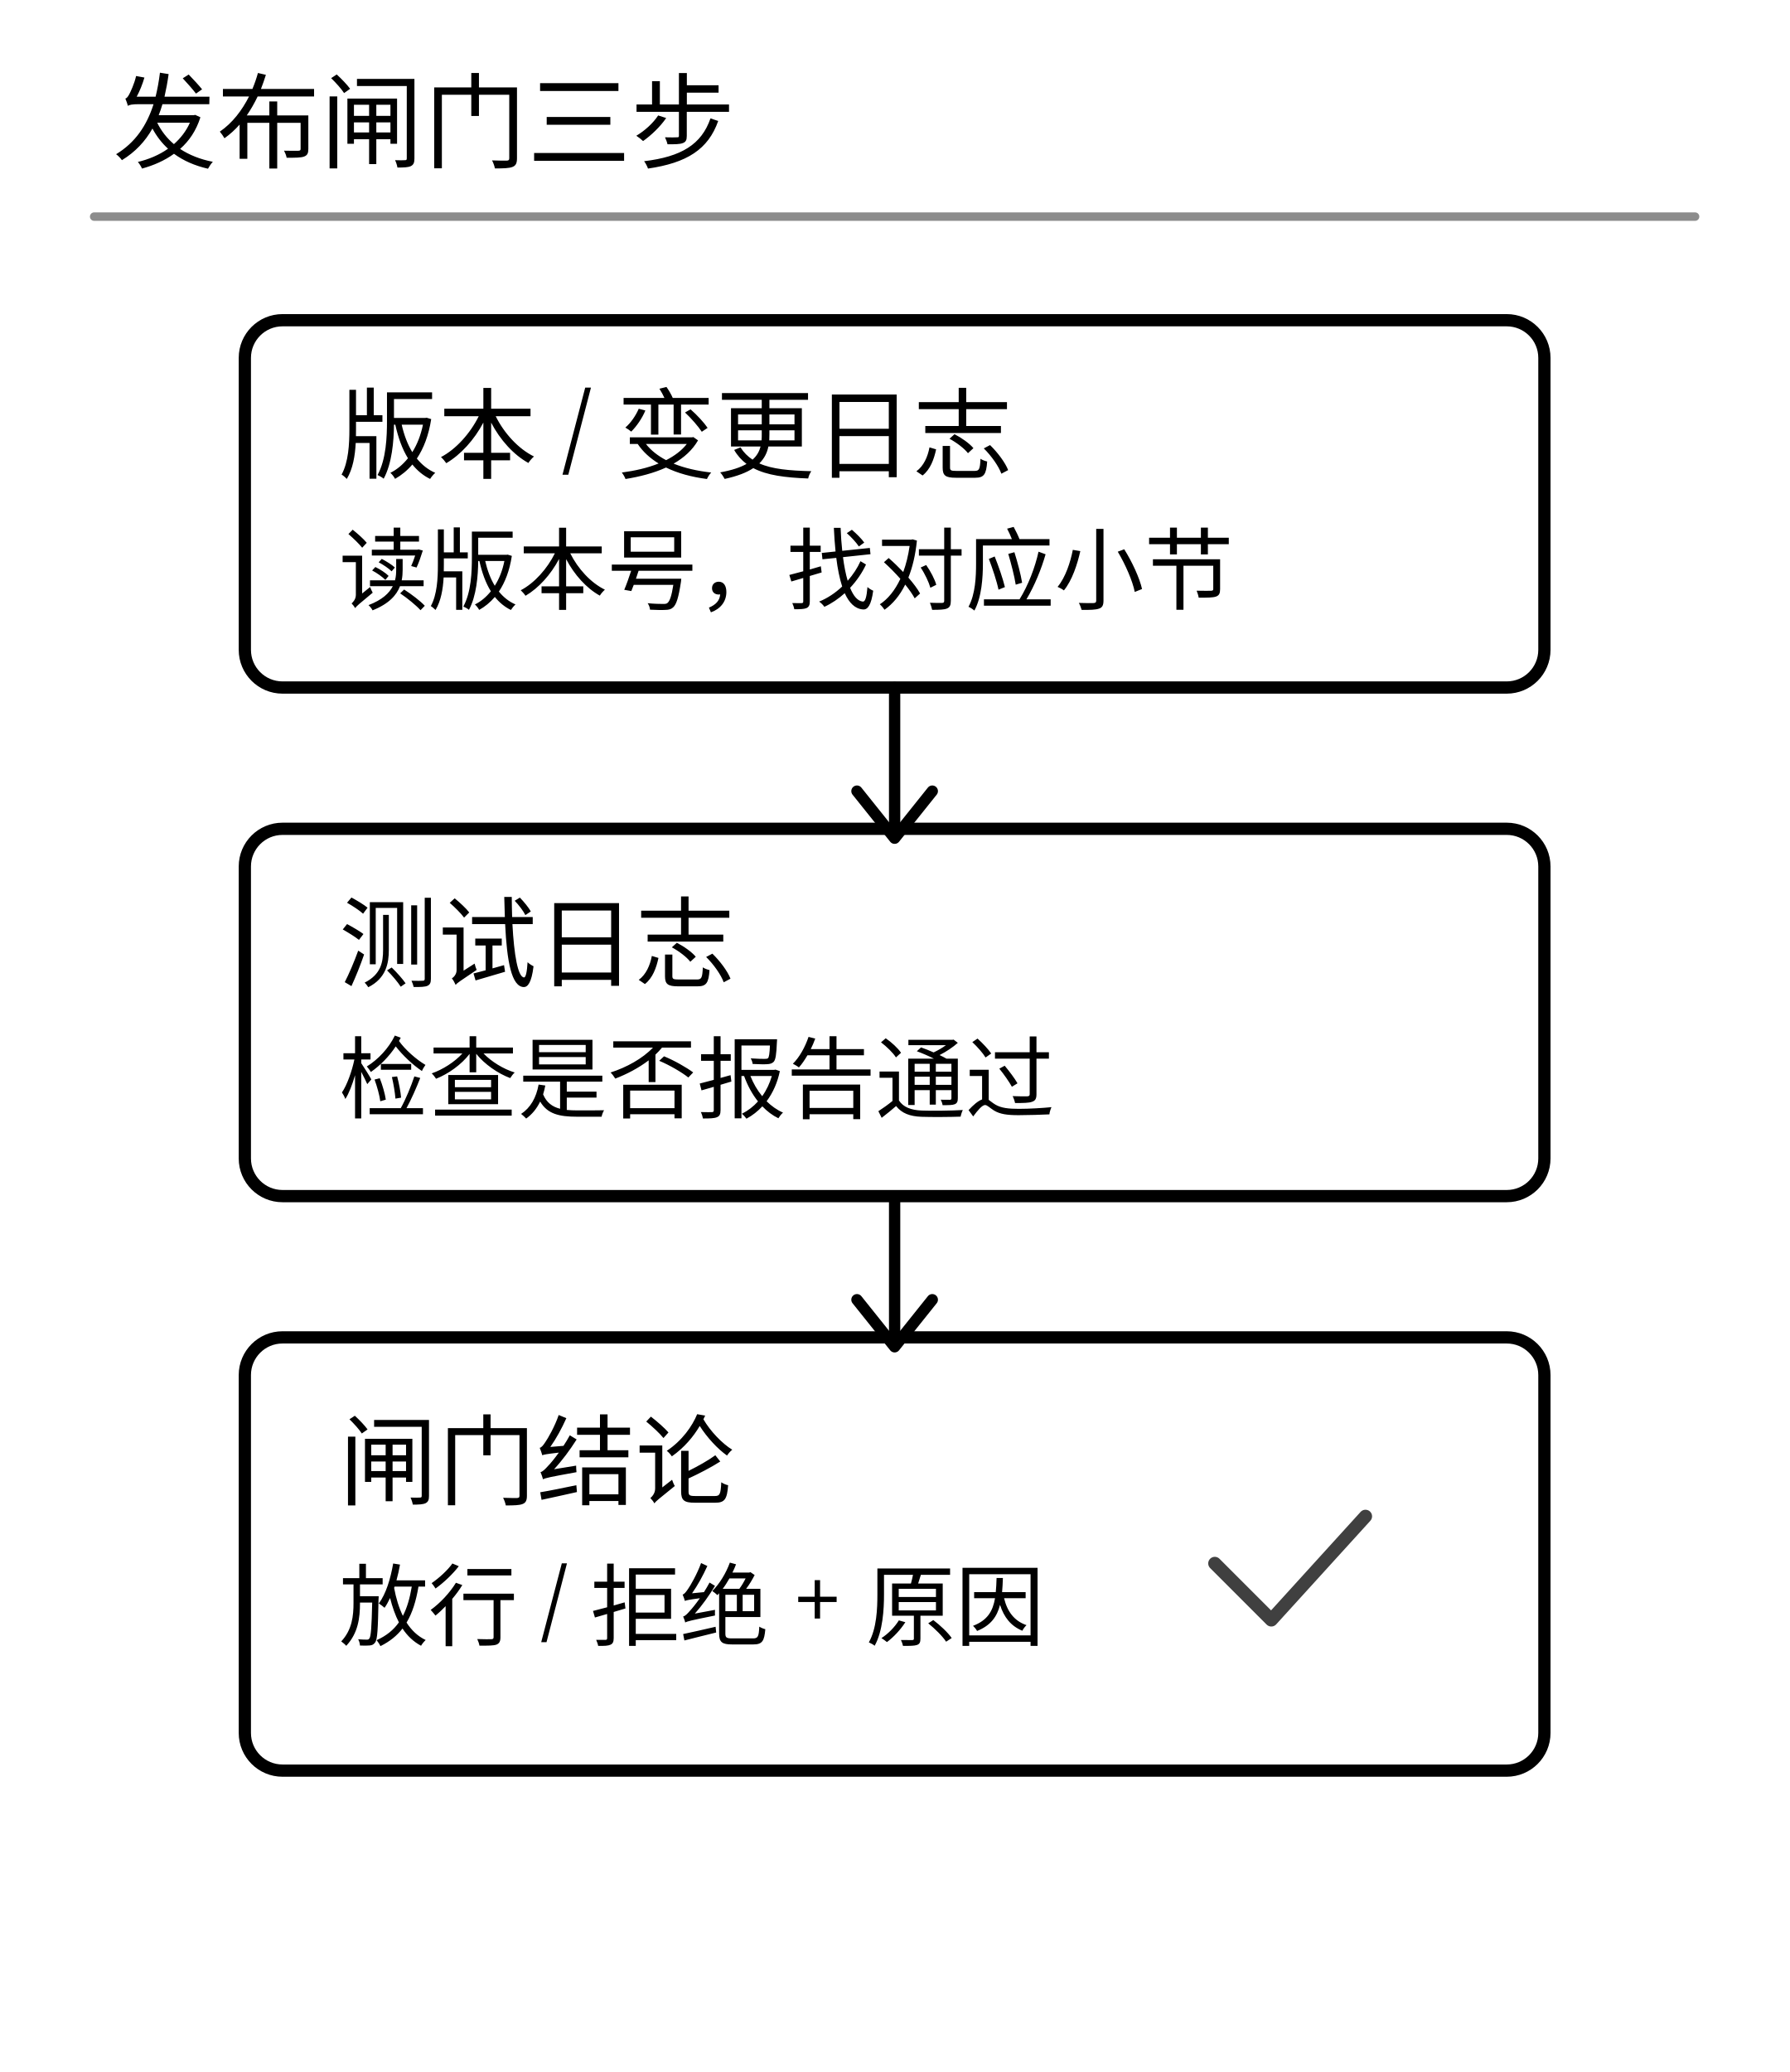
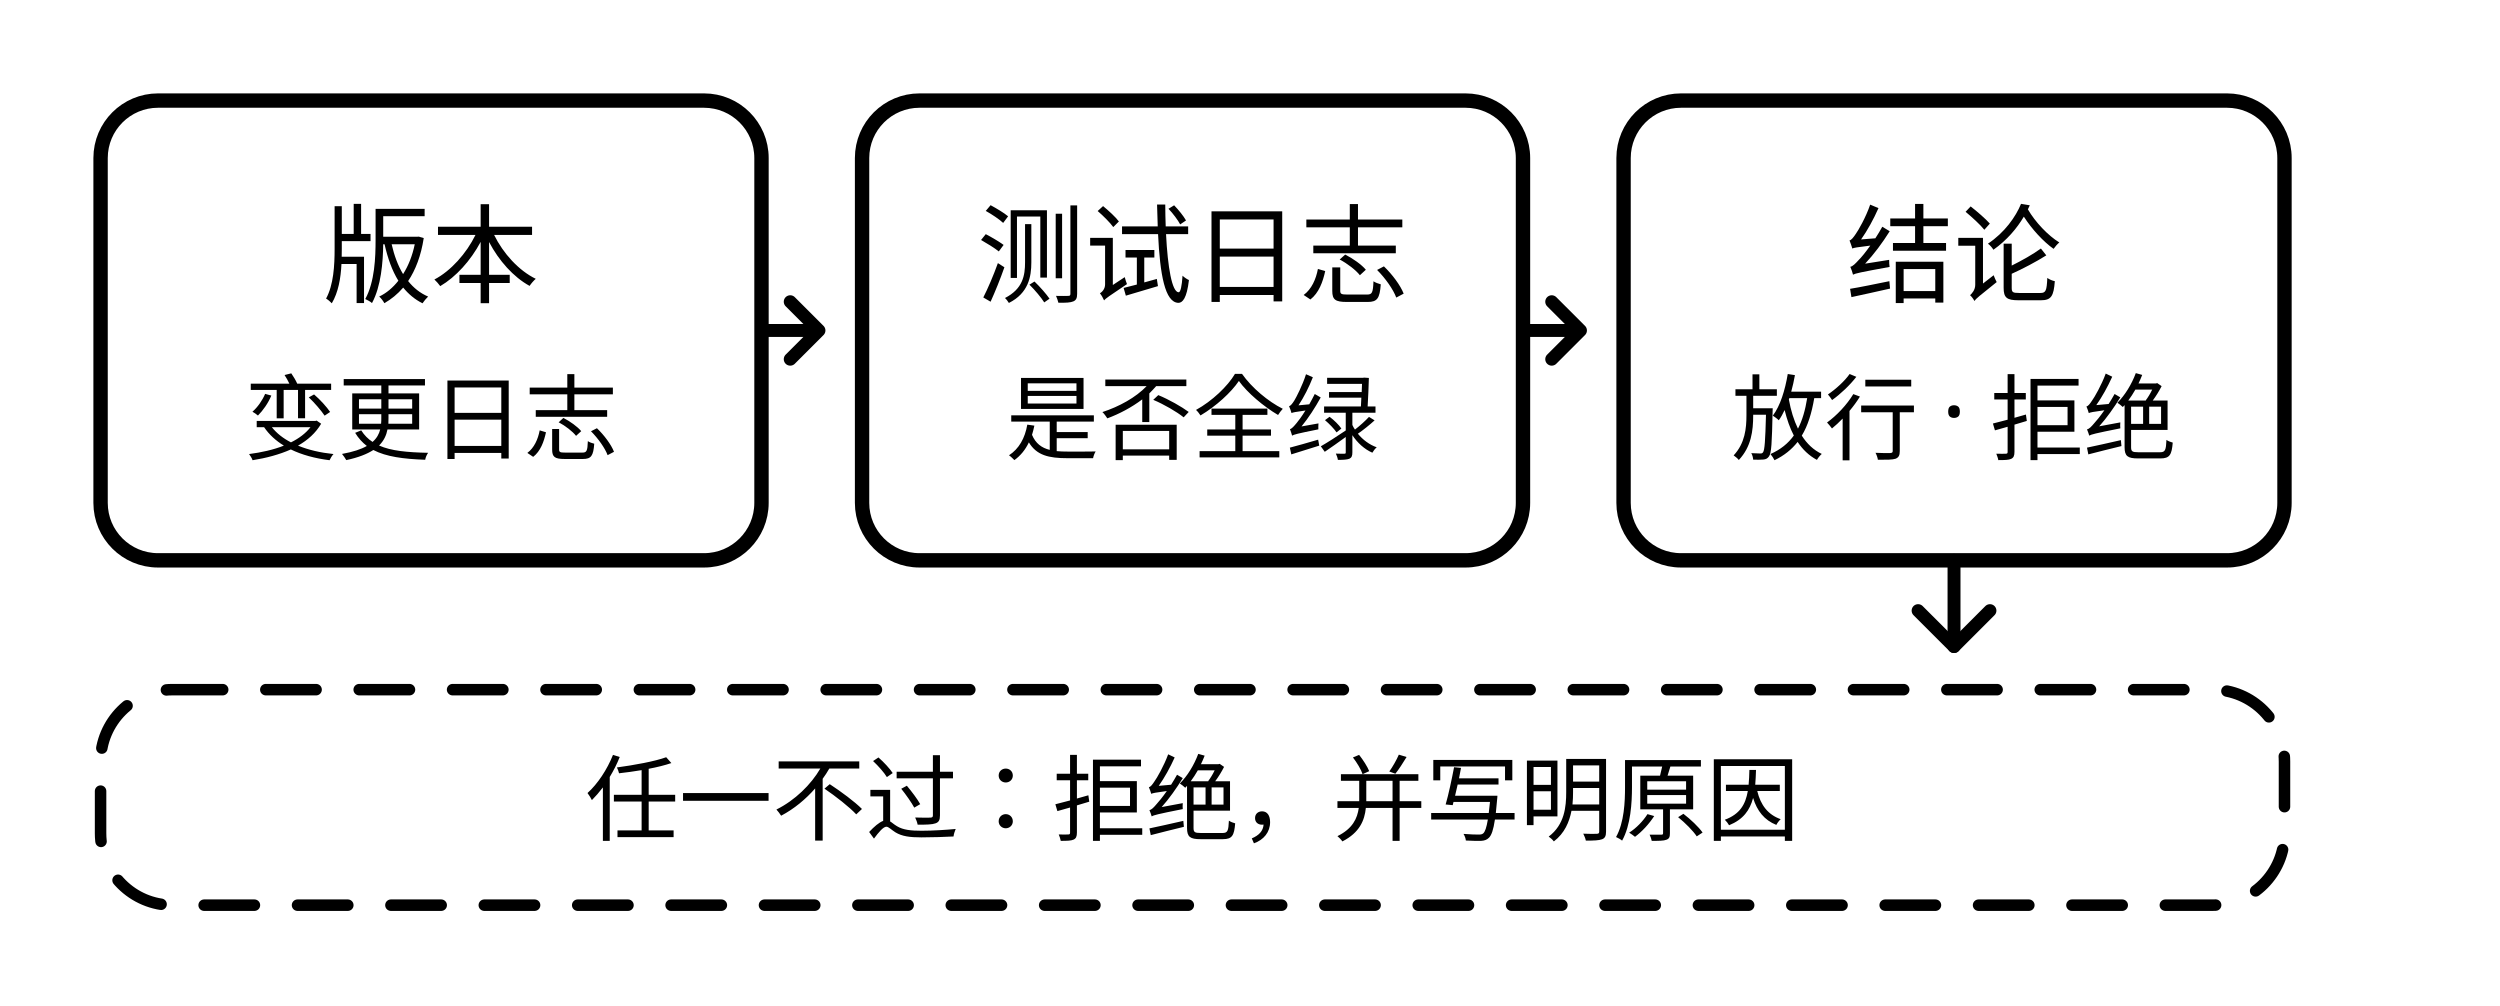
- <svg xmlns="http://www.w3.org/2000/svg" viewBox="0 0 380 440" width="100%" height="auto" fill="none" stroke="currentColor" stroke-width="2.6" stroke-linecap="round" stroke-linejoin="round">
-   <g font-family="serif" fill="currentColor" stroke="none">
-     <text x="24" y="34" font-size="22">发布闸门三步</text>
-     <path d="M20 46h340" fill="none" stroke="currentColor" stroke-width="1.8" opacity=".45" />
-     <rect x="52" y="68" width="276" height="78" rx="8" fill="none" stroke="currentColor" />
-     <text x="72" y="100" font-size="21">版本 / 变更日志</text>
-     <text x="72" y="128" font-size="19">读版本号，找对应小节</text>
-     <path d="M190 146v30" fill="none" stroke="currentColor" stroke-width="2.4" />
-     <path d="m182 168 8 10 8-10" fill="none" stroke="currentColor" stroke-width="2.4" />
-     <rect x="52" y="176" width="276" height="78" rx="8" fill="none" stroke="currentColor" />
-     <text x="72" y="208" font-size="21">测试日志</text>
-     <text x="72" y="236" font-size="19">检查是否报告通过</text>
-     <path d="M190 254v30" fill="none" stroke="currentColor" stroke-width="2.4" />
-     <path d="m182 276 8 10 8-10" fill="none" stroke="currentColor" stroke-width="2.4" />
-     <rect x="52" y="284" width="276" height="92" rx="8" fill="none" stroke="currentColor" />
-     <text x="72" y="318" font-size="21">闸门结论</text>
-     <text x="72" y="348" font-size="19">放行 / 拒绝 + 原因</text>
-     <path d="M258 332l12 12 20-22" fill="none" stroke="currentColor" stroke-width="2.8" opacity=".75" />
+ <svg xmlns="http://www.w3.org/2000/svg" viewBox="0 16 348 140" width="100%" height="auto" fill="none" stroke="currentColor" stroke-width="2" stroke-linecap="round" stroke-linejoin="round">
+   <rect x="14" y="30" width="92" height="64" rx="8" />
+   <rect x="120" y="30" width="92" height="64" rx="8" />
+   <rect x="226" y="30" width="92" height="64" rx="8" />
+   <path d="M106 62h8m-4-4 4 4-4 4" stroke-width="1.8" />
+   <path d="M212 62h8m-4-4 4 4-4 4" stroke-width="1.8" />
+   <g font-family="serif" fill="currentColor" stroke="none" text-anchor="middle">
+     <text x="60" y="57" font-size="15">版本</text>
+     <text x="60" y="79" font-size="13">变更日志</text>
+     <text x="166" y="57" font-size="15">测试日志</text>
+     <text x="166" y="79" font-size="13">是否全绿</text>
+     <text x="272" y="57" font-size="15">结论</text>
+     <text x="272" y="79" font-size="13">放行 · 拒绝</text>
+   </g>
+   <path d="M272 94v12" stroke-width="1.8" />
+   <path d="m267 101 5 5 5-5" stroke-width="1.8" />
+   <rect x="14" y="112" width="304" height="30" rx="10" stroke-width="1.6" stroke-dasharray="7 6" />
+   <g font-family="serif" fill="currentColor" stroke="none" text-anchor="middle">
+     <text x="166" y="132" font-size="13">任一不过：拒绝，并写明原因</text>
  </g>
</svg>
